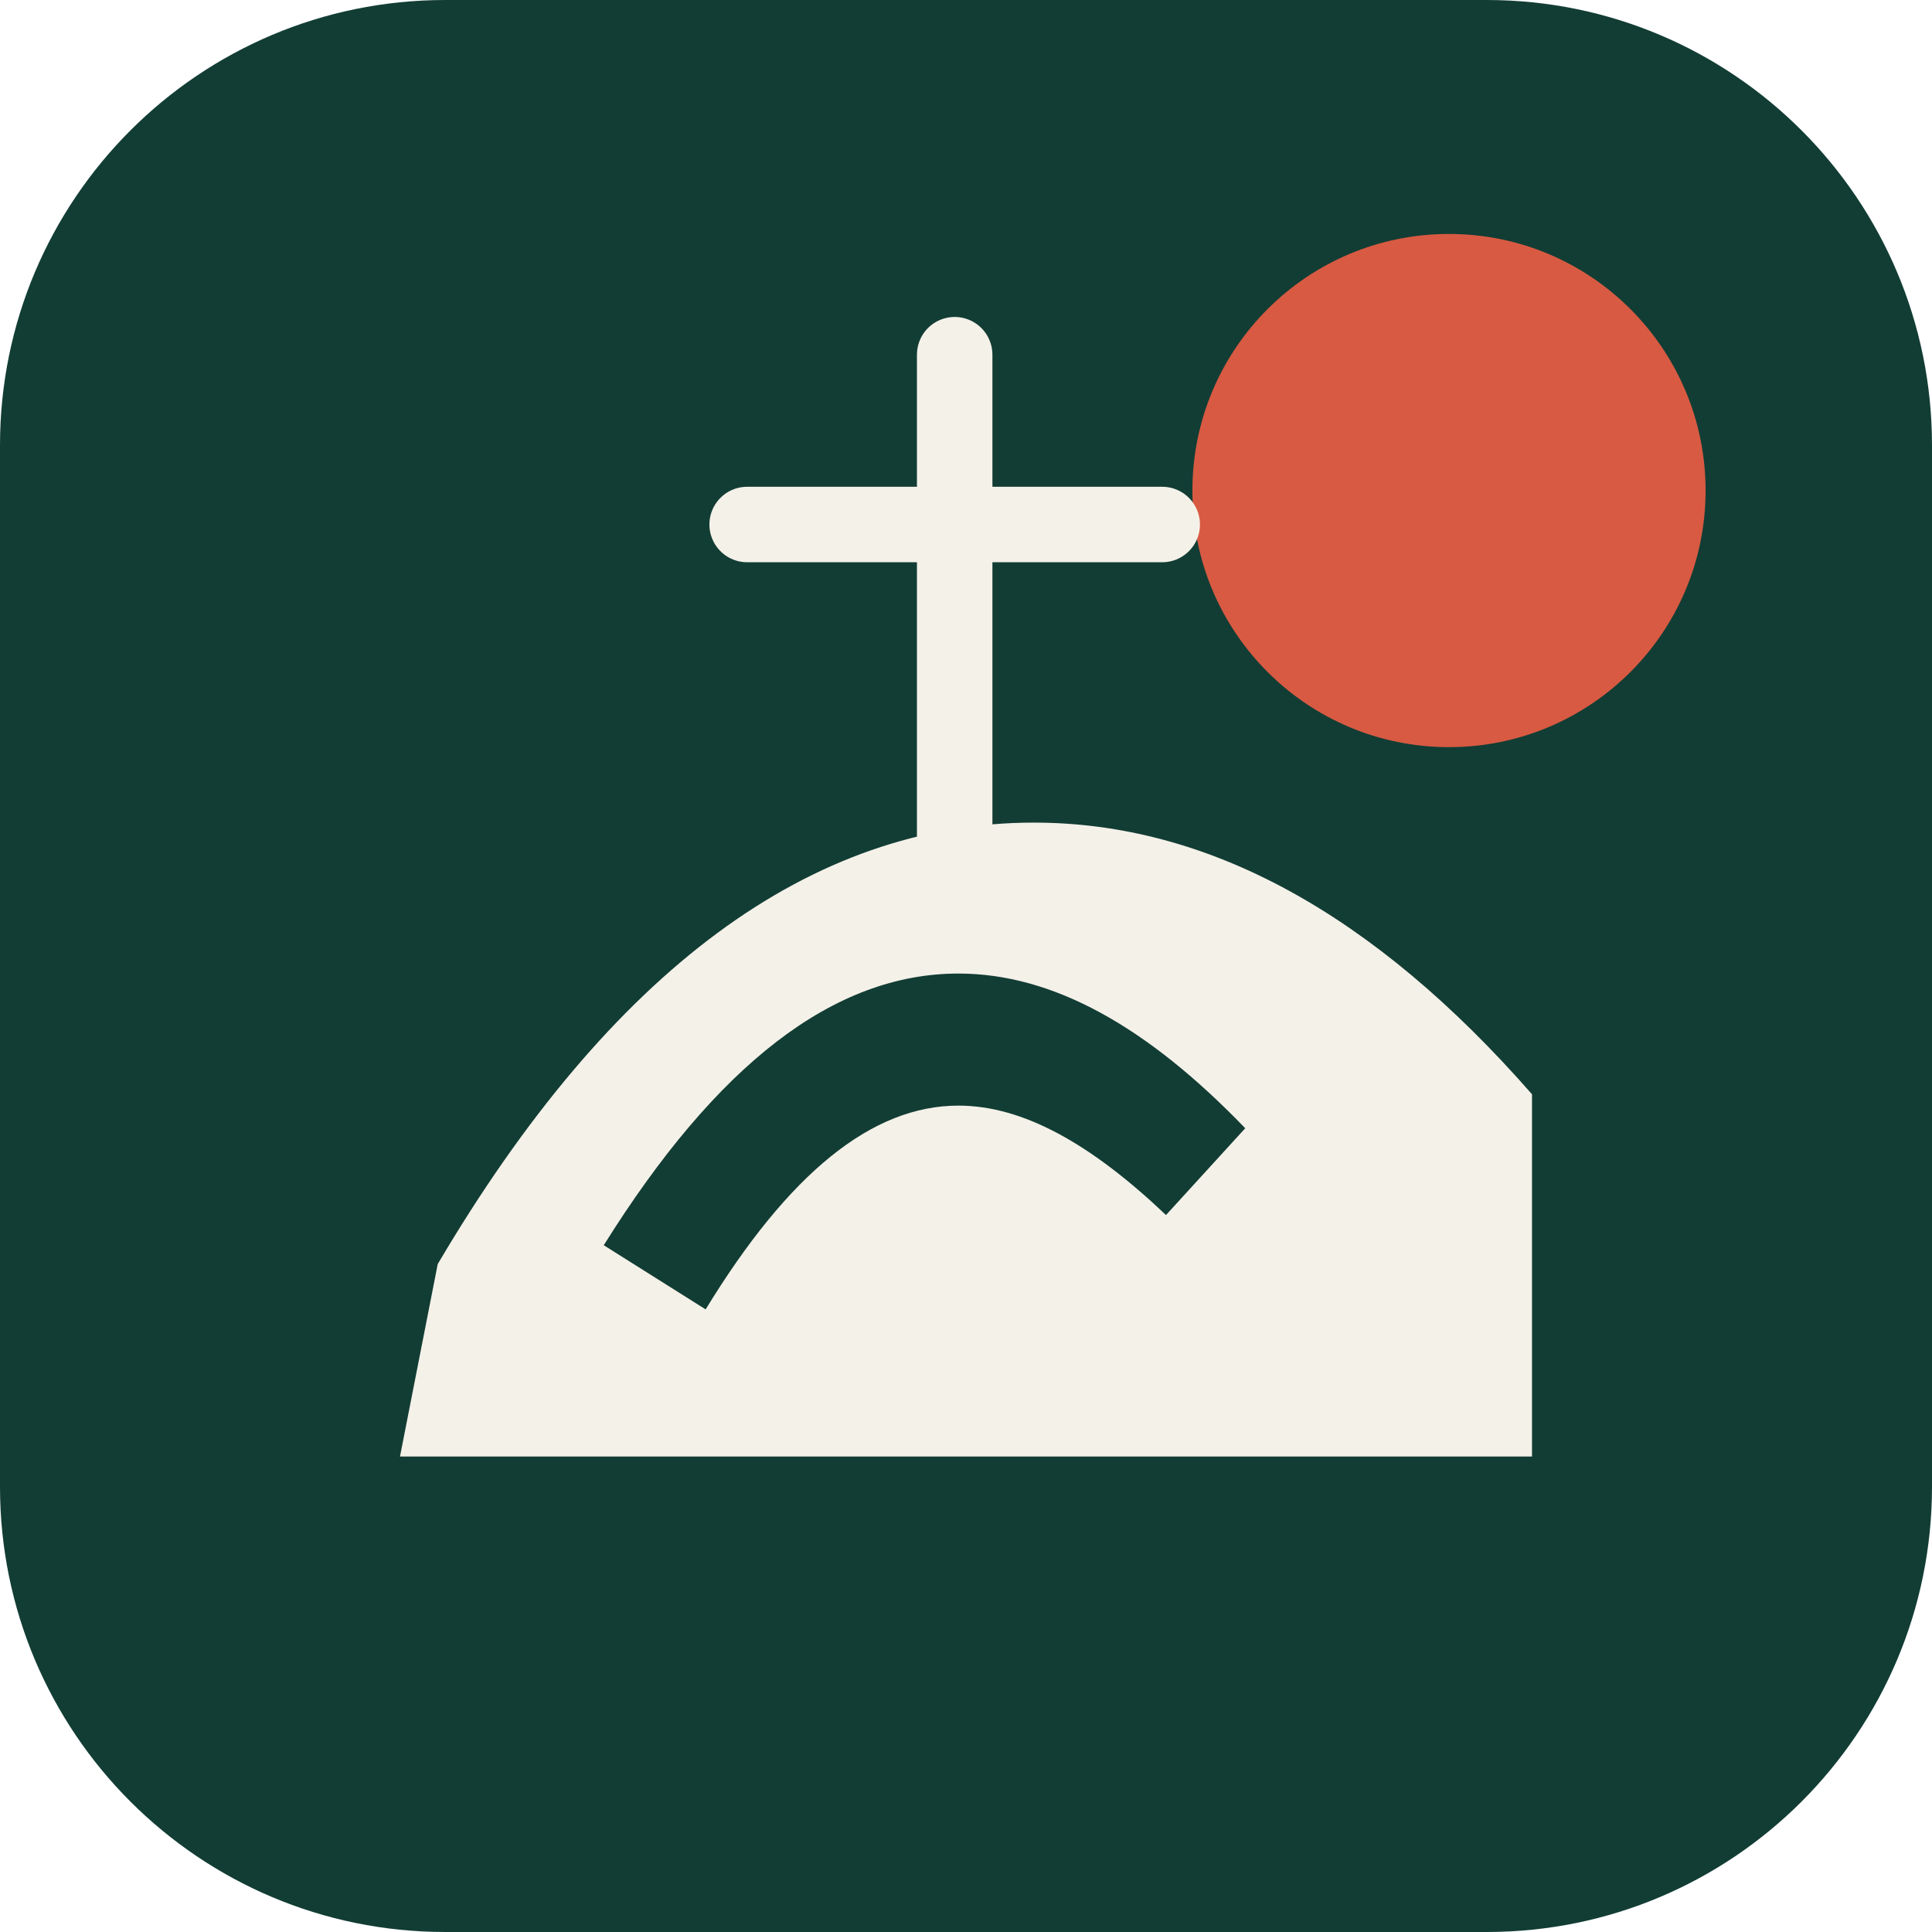
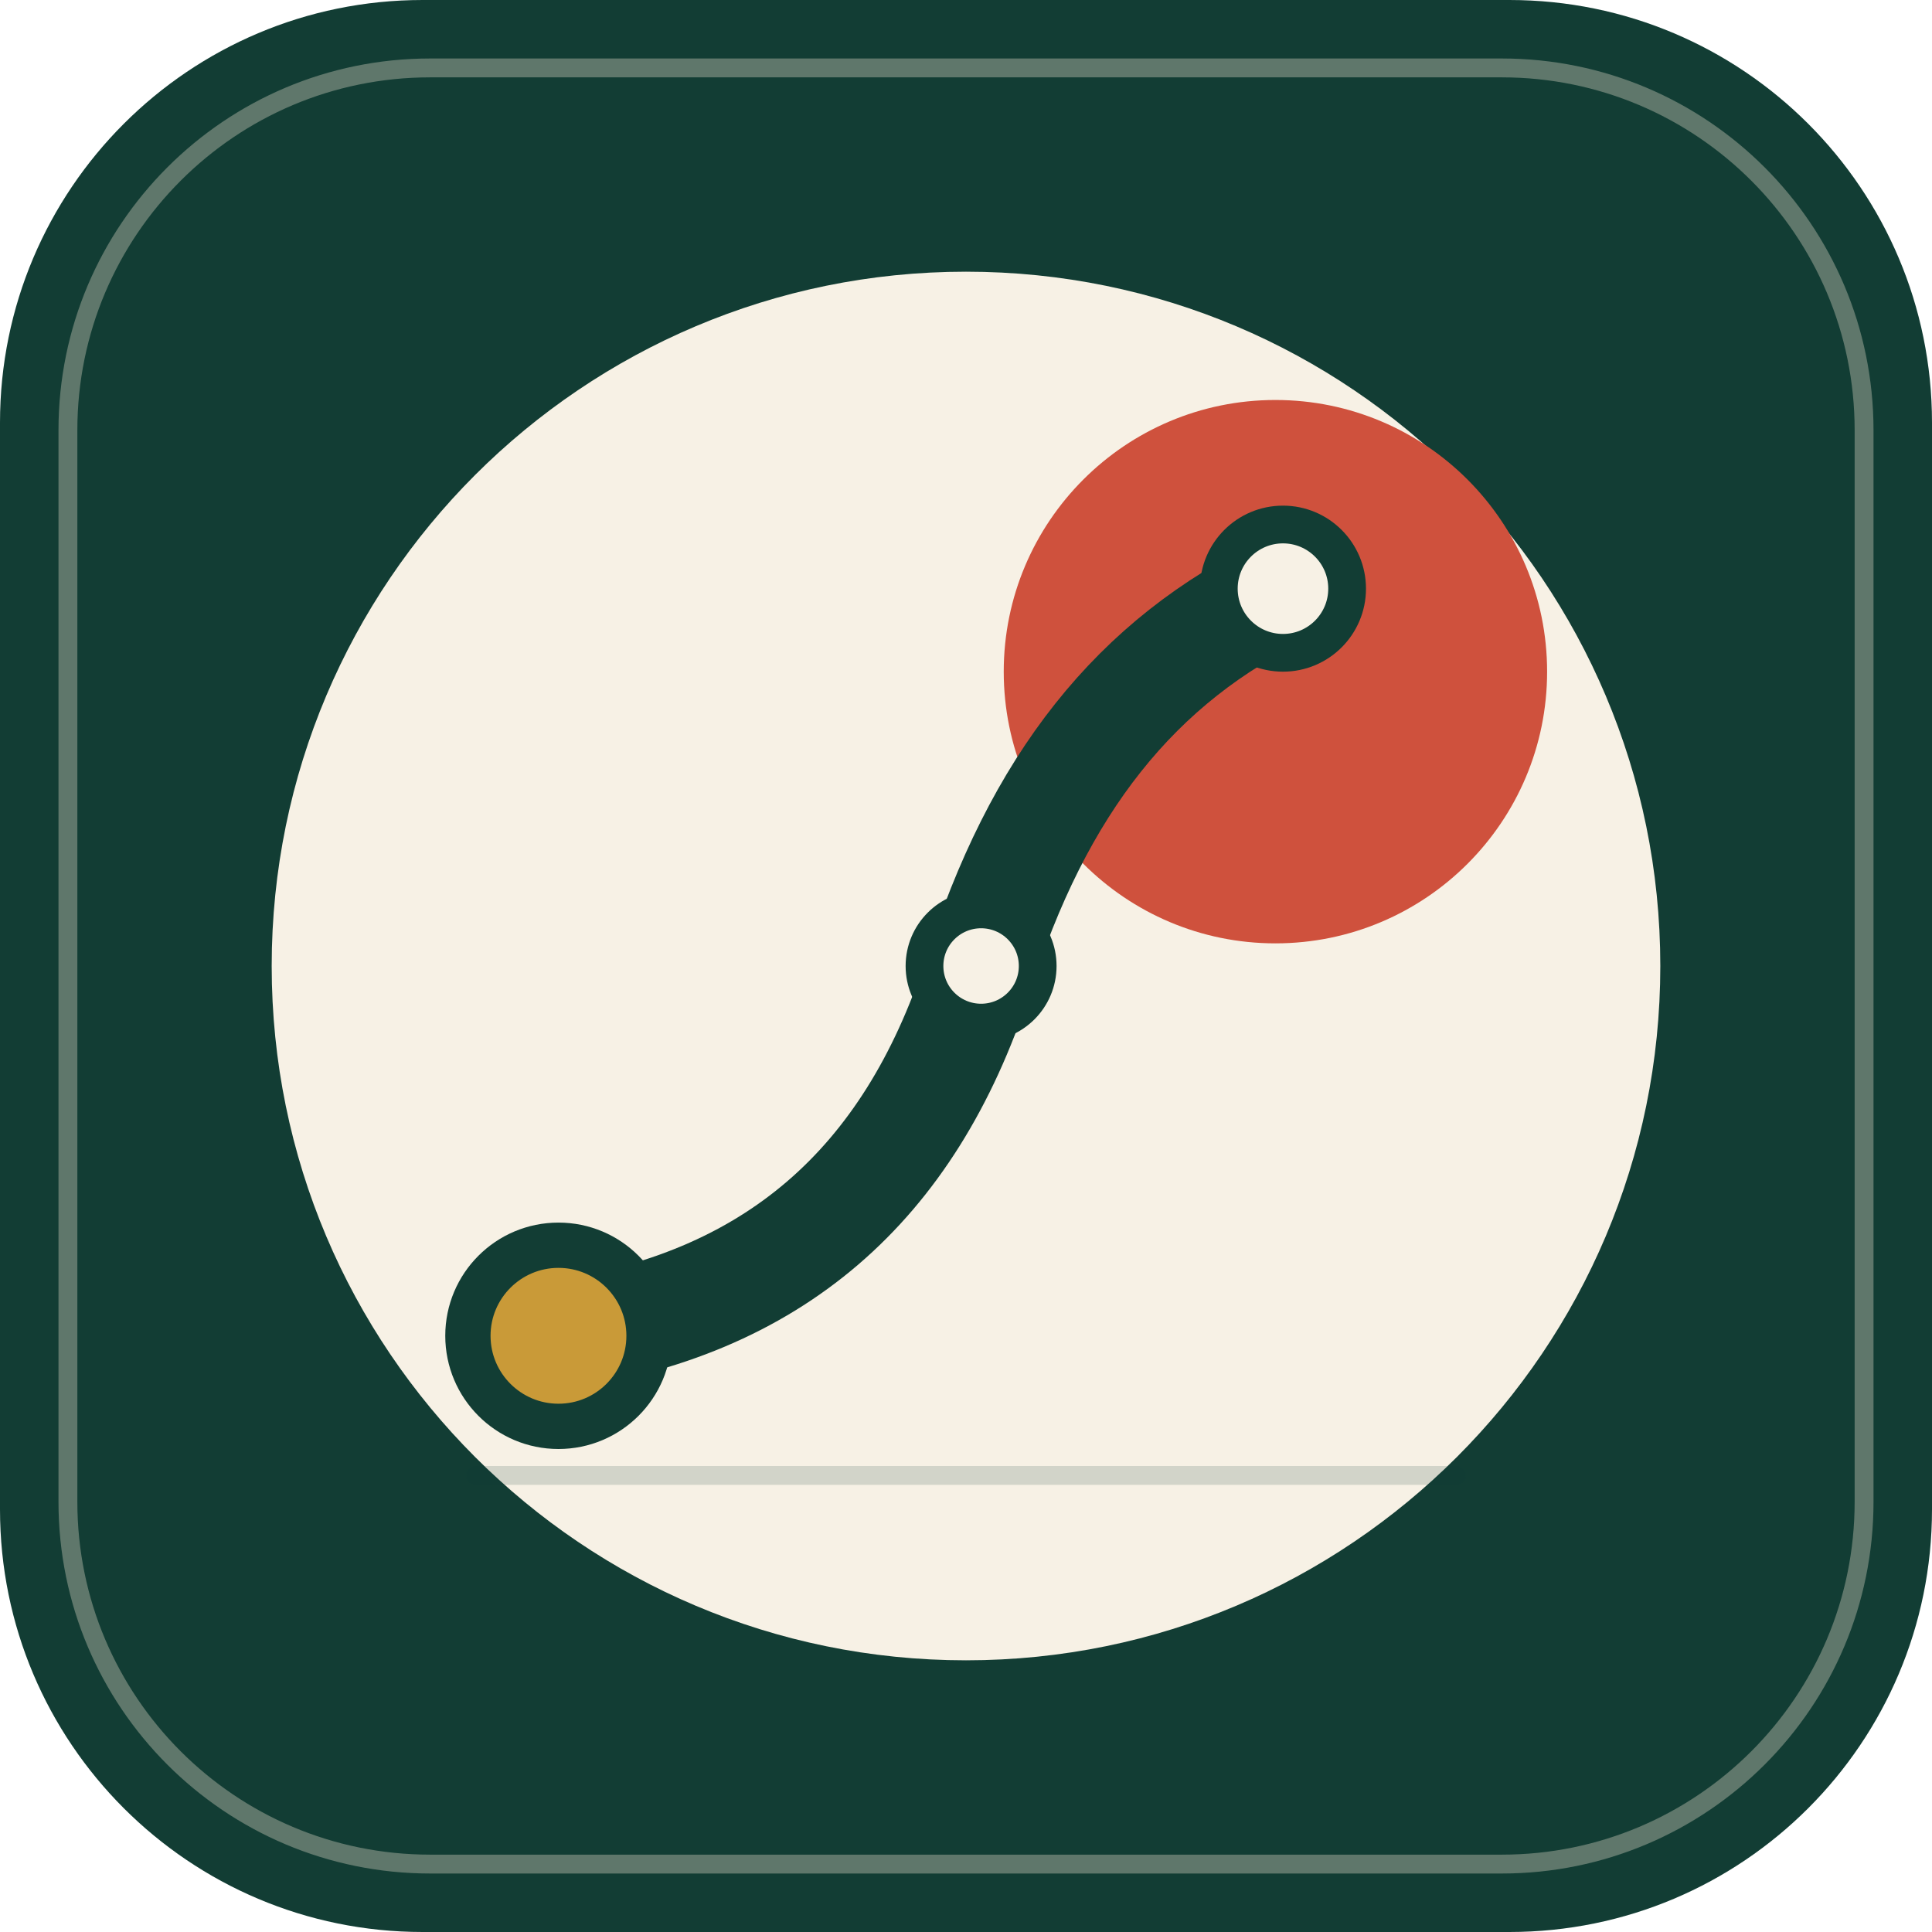
- <svg xmlns="http://www.w3.org/2000/svg" viewBox="0 0 512 512">
-   <rect width="512" height="512" rx="118" fill="#123d34" />
-   <circle cx="384" cy="130" r="68" fill="#d85a42" />
-   <path d="M116 335c46-78 99-117 158-117 46 0 90 24 132 72v96H106z" fill="#f4f1e9" />
-   <path d="M160 330c30-48 61-72 94-72 25 0 50 14 76 41l-21 23c-20-19-38-29-55-29-23 0-45 18-67 54z" fill="#123d34" />
-   <path d="M253 94v130M198 139h110" stroke="#f4f1e9" stroke-width="20" stroke-linecap="round" />
+ <svg xmlns="http://www.w3.org/2000/svg" viewBox="0 0 512 512" role="img" aria-label="Япония 2026">
+   <rect width="512" height="512" rx="112" fill="#123d34" />
+   <rect x="18" y="18" width="476" height="476" rx="96" fill="none" stroke="#f4ead6" stroke-opacity=".34" stroke-width="5" />
+   <circle cx="256" cy="256" r="184" fill="#f7f1e5" />
+   <circle cx="338" cy="178" r="72" fill="#cf513d" />
+   <path d="M147 354c58-8 94-40 112-95 16-51 42-84 82-103" fill="none" stroke="#123d34" stroke-width="29" stroke-linecap="round" />
+   <circle cx="148" cy="354" r="24" fill="#c99a38" stroke="#123d34" stroke-width="12" />
+   <circle cx="260" cy="256" r="15" fill="#f7f1e5" stroke="#123d34" stroke-width="10" />
+   <circle cx="340" cy="156" r="17" fill="#f7f1e5" stroke="#123d34" stroke-width="10" />
+   <path d="M126 391h260" stroke="#123d34" stroke-opacity=".16" stroke-width="5" stroke-linecap="round" />
</svg>
